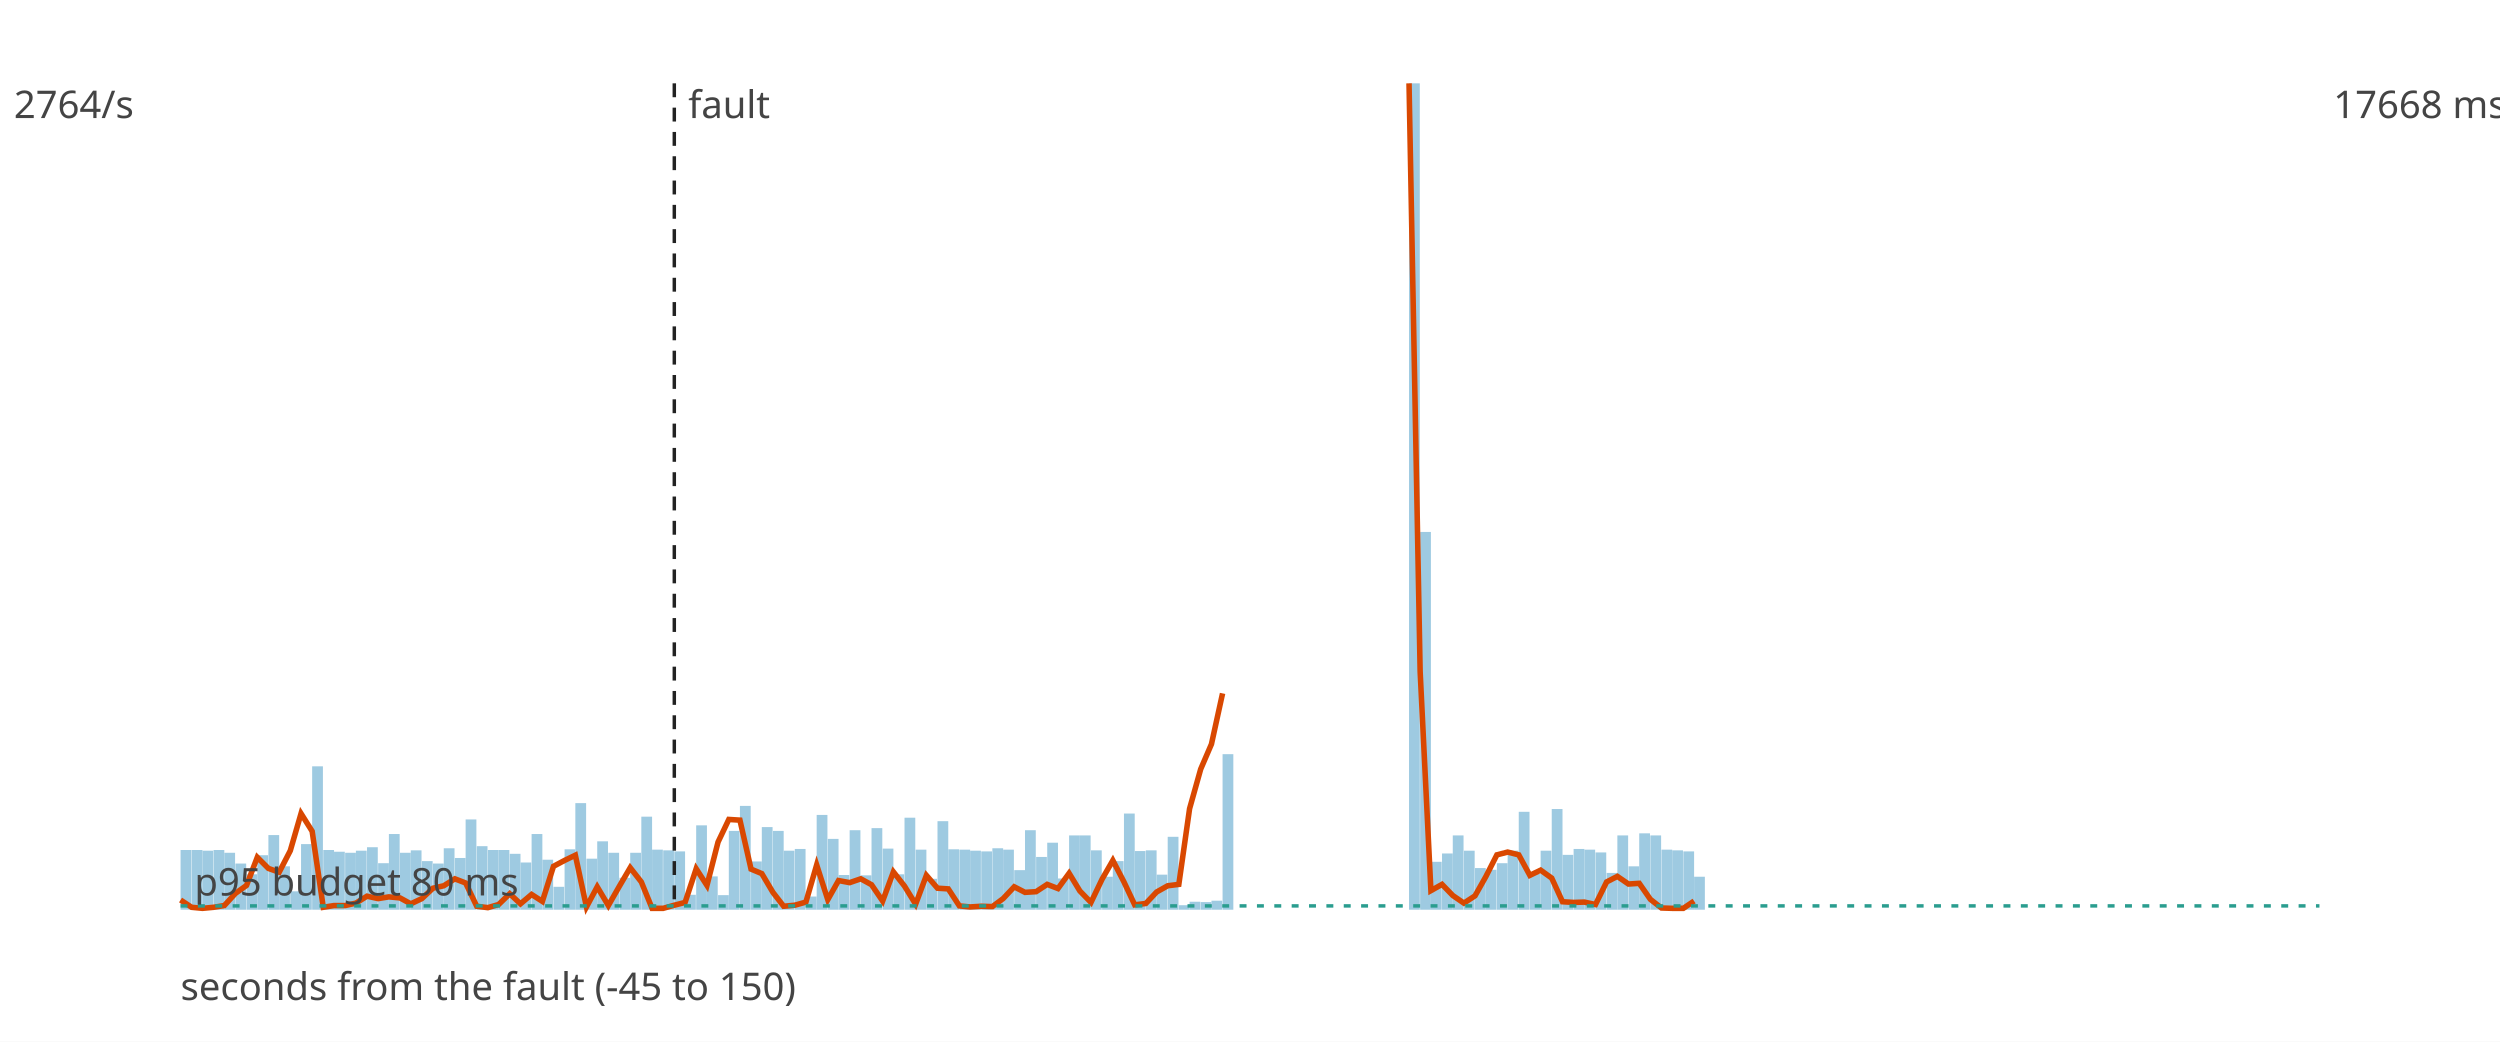
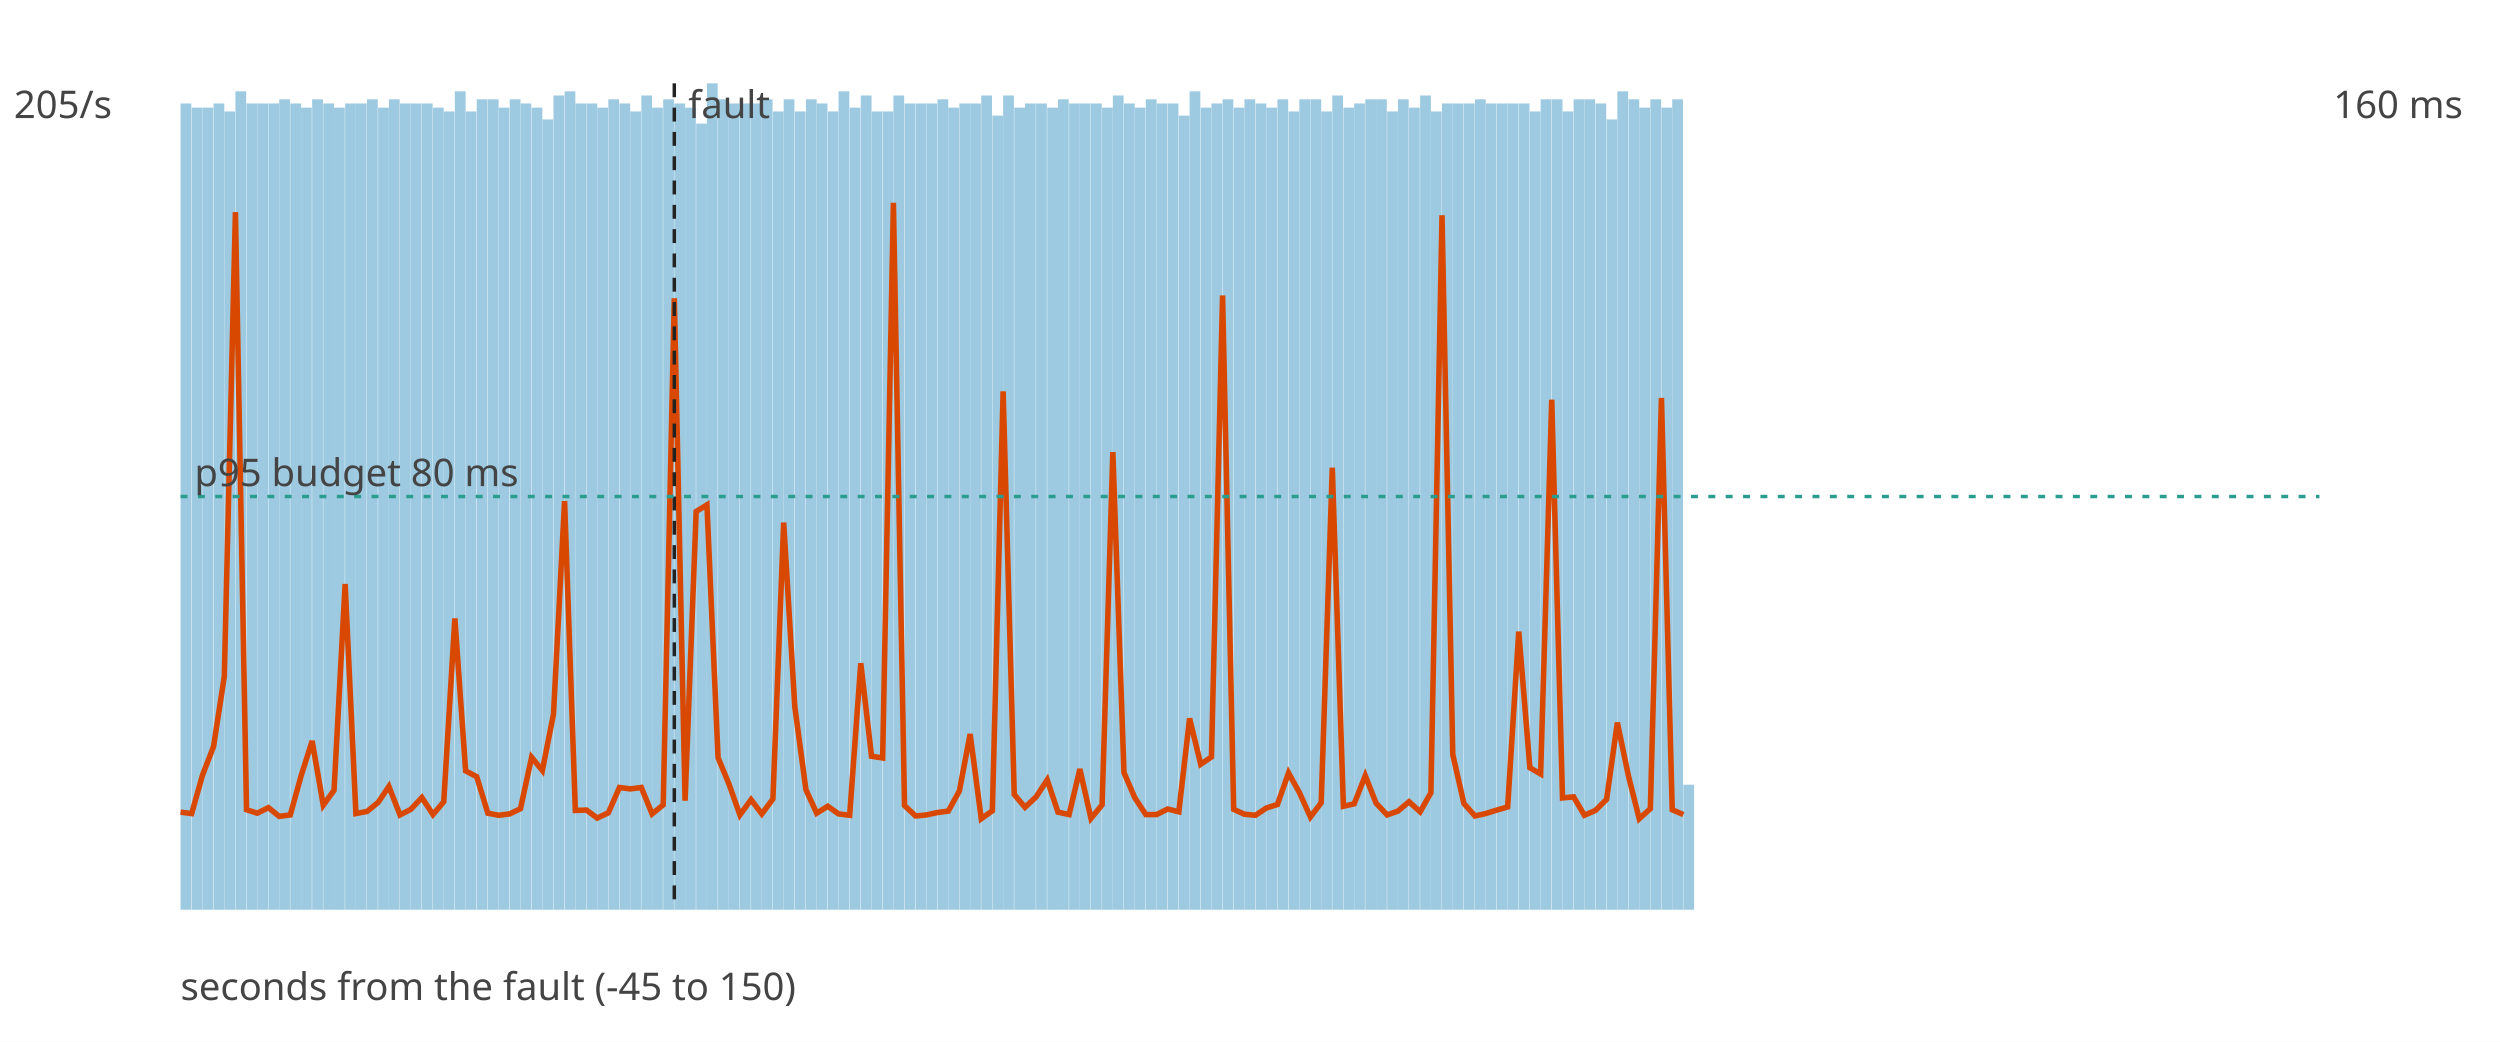
<svg xmlns="http://www.w3.org/2000/svg" viewBox="0 0 720 300" role="img" aria-label="Decisions per second and p95 around the fault">
  <style>text{font:11px sans-serif;fill:#444}.b{fill:#9ecae1}.p{fill:none;stroke:#d94801;stroke-width:1.6}.f{stroke:#222;stroke-dasharray:4 3}.s{stroke:#2a9d8f;stroke-dasharray:2 3}</style>
  <rect width="720" height="300" fill="#fff" />
-   <rect class="b" x="52.0" y="244.8" width="3.1" height="17.2" />
-   <rect class="b" x="55.2" y="244.8" width="3.1" height="17.2" />
-   <rect class="b" x="58.3" y="245.0" width="3.1" height="17.0" />
-   <rect class="b" x="61.5" y="244.8" width="3.1" height="17.2" />
-   <rect class="b" x="64.6" y="245.6" width="3.1" height="16.4" />
-   <rect class="b" x="67.8" y="248.7" width="3.1" height="13.3" />
-   <rect class="b" x="71.0" y="251.8" width="3.1" height="10.2" />
-   <rect class="b" x="74.1" y="246.3" width="3.1" height="15.7" />
-   <rect class="b" x="77.3" y="240.5" width="3.1" height="21.5" />
-   <rect class="b" x="80.4" y="249.5" width="3.1" height="12.5" />
-   <rect class="b" x="83.6" y="256.7" width="3.1" height="5.3" />
-   <rect class="b" x="86.7" y="243.1" width="3.1" height="18.9" />
-   <rect class="b" x="89.9" y="220.7" width="3.1" height="41.3" />
-   <rect class="b" x="93.1" y="244.8" width="3.1" height="17.2" />
-   <rect class="b" x="96.2" y="245.3" width="3.1" height="16.7" />
-   <rect class="b" x="99.4" y="245.6" width="3.1" height="16.4" />
-   <rect class="b" x="102.5" y="245.0" width="3.1" height="17.0" />
-   <rect class="b" x="105.7" y="244.0" width="3.1" height="18.0" />
-   <rect class="b" x="108.9" y="248.6" width="3.1" height="13.4" />
-   <rect class="b" x="112.0" y="240.2" width="3.1" height="21.8" />
-   <rect class="b" x="115.2" y="245.6" width="3.1" height="16.4" />
-   <rect class="b" x="118.3" y="244.9" width="3.1" height="17.1" />
-   <rect class="b" x="121.5" y="248.0" width="3.1" height="14.0" />
-   <rect class="b" x="124.7" y="248.7" width="3.1" height="13.3" />
-   <rect class="b" x="127.8" y="244.3" width="3.1" height="17.7" />
-   <rect class="b" x="131.0" y="247.1" width="3.1" height="14.9" />
-   <rect class="b" x="134.1" y="236.0" width="3.1" height="26.0" />
-   <rect class="b" x="137.3" y="243.7" width="3.1" height="18.3" />
-   <rect class="b" x="140.5" y="244.8" width="3.1" height="17.2" />
-   <rect class="b" x="143.6" y="244.8" width="3.1" height="17.2" />
-   <rect class="b" x="146.8" y="245.9" width="3.1" height="16.1" />
-   <rect class="b" x="149.9" y="248.4" width="3.1" height="13.6" />
-   <rect class="b" x="153.1" y="240.2" width="3.1" height="21.8" />
-   <rect class="b" x="156.2" y="247.6" width="3.1" height="14.4" />
-   <rect class="b" x="159.4" y="255.4" width="3.1" height="6.6" />
-   <rect class="b" x="162.6" y="244.6" width="3.1" height="17.4" />
-   <rect class="b" x="165.7" y="231.3" width="3.1" height="30.7" />
-   <rect class="b" x="168.9" y="247.3" width="3.1" height="14.7" />
-   <rect class="b" x="172.0" y="242.3" width="3.1" height="19.7" />
-   <rect class="b" x="175.2" y="245.6" width="3.1" height="16.4" />
-   <rect class="b" x="178.4" y="252.8" width="3.1" height="9.2" />
-   <rect class="b" x="181.5" y="245.6" width="3.1" height="16.4" />
-   <rect class="b" x="184.7" y="235.2" width="3.1" height="26.8" />
-   <rect class="b" x="187.8" y="244.7" width="3.1" height="17.3" />
-   <rect class="b" x="191.0" y="244.9" width="3.1" height="17.1" />
-   <rect class="b" x="194.2" y="245.2" width="3.1" height="16.8" />
-   <rect class="b" x="197.3" y="257.7" width="3.1" height="4.3" />
-   <rect class="b" x="200.5" y="237.7" width="3.1" height="24.3" />
-   <rect class="b" x="203.6" y="252.4" width="3.1" height="9.6" />
-   <rect class="b" x="206.8" y="257.8" width="3.1" height="4.2" />
-   <rect class="b" x="209.9" y="239.3" width="3.1" height="22.7" />
-   <rect class="b" x="213.1" y="232.1" width="3.1" height="29.9" />
-   <rect class="b" x="216.3" y="248.1" width="3.1" height="13.9" />
-   <rect class="b" x="219.4" y="238.2" width="3.1" height="23.8" />
-   <rect class="b" x="222.6" y="239.3" width="3.1" height="22.7" />
-   <rect class="b" x="225.7" y="245.0" width="3.1" height="17.0" />
-   <rect class="b" x="228.9" y="244.5" width="3.1" height="17.5" />
-   <rect class="b" x="232.1" y="258.2" width="3.1" height="3.8" />
-   <rect class="b" x="235.2" y="234.7" width="3.1" height="27.3" />
-   <rect class="b" x="238.4" y="241.6" width="3.1" height="20.4" />
-   <rect class="b" x="241.5" y="252.0" width="3.1" height="10.0" />
-   <rect class="b" x="244.7" y="239.1" width="3.1" height="22.9" />
-   <rect class="b" x="247.9" y="252.1" width="3.1" height="9.9" />
-   <rect class="b" x="251.0" y="238.5" width="3.1" height="23.5" />
-   <rect class="b" x="254.2" y="244.4" width="3.1" height="17.6" />
-   <rect class="b" x="257.3" y="251.8" width="3.1" height="10.2" />
-   <rect class="b" x="260.5" y="235.5" width="3.1" height="26.5" />
-   <rect class="b" x="263.7" y="244.7" width="3.1" height="17.3" />
-   <rect class="b" x="266.8" y="253.1" width="3.1" height="8.9" />
-   <rect class="b" x="270.0" y="236.5" width="3.1" height="25.5" />
-   <rect class="b" x="273.1" y="244.6" width="3.1" height="17.4" />
-   <rect class="b" x="276.3" y="244.7" width="3.1" height="17.3" />
-   <rect class="b" x="279.4" y="245.0" width="3.1" height="17.0" />
-   <rect class="b" x="282.6" y="245.2" width="3.1" height="16.8" />
-   <rect class="b" x="285.8" y="244.3" width="3.1" height="17.7" />
-   <rect class="b" x="288.9" y="244.7" width="3.1" height="17.3" />
-   <rect class="b" x="292.1" y="250.6" width="3.1" height="11.4" />
-   <rect class="b" x="295.2" y="239.1" width="3.1" height="22.9" />
-   <rect class="b" x="298.4" y="246.8" width="3.1" height="15.2" />
-   <rect class="b" x="301.6" y="242.7" width="3.1" height="19.3" />
-   <rect class="b" x="304.7" y="253.0" width="3.1" height="9.0" />
-   <rect class="b" x="307.9" y="240.6" width="3.1" height="21.4" />
-   <rect class="b" x="311.0" y="240.6" width="3.1" height="21.4" />
-   <rect class="b" x="314.2" y="244.9" width="3.1" height="17.1" />
-   <rect class="b" x="317.4" y="252.5" width="3.1" height="9.5" />
-   <rect class="b" x="320.5" y="248.0" width="3.1" height="14.0" />
-   <rect class="b" x="323.7" y="234.3" width="3.1" height="27.7" />
-   <rect class="b" x="326.8" y="245.1" width="3.1" height="16.9" />
-   <rect class="b" x="330.0" y="244.9" width="3.1" height="17.1" />
-   <rect class="b" x="333.1" y="251.9" width="3.1" height="10.1" />
-   <rect class="b" x="336.3" y="241.0" width="3.1" height="21.0" />
-   <rect class="b" x="339.5" y="260.7" width="3.1" height="1.3" />
-   <rect class="b" x="342.6" y="259.7" width="3.1" height="2.3" />
-   <rect class="b" x="345.8" y="259.8" width="3.1" height="2.2" />
-   <rect class="b" x="348.9" y="259.4" width="3.1" height="2.6" />
-   <rect class="b" x="352.1" y="217.2" width="3.1" height="44.8" />
-   <rect class="b" x="405.8" y="24.0" width="3.1" height="238.0" />
-   <rect class="b" x="409.0" y="153.2" width="3.1" height="108.8" />
-   <rect class="b" x="412.1" y="248.2" width="3.1" height="13.8" />
-   <rect class="b" x="415.3" y="245.8" width="3.1" height="16.2" />
-   <rect class="b" x="418.4" y="240.6" width="3.1" height="21.4" />
-   <rect class="b" x="421.6" y="245.0" width="3.1" height="17.0" />
-   <rect class="b" x="424.8" y="250.0" width="3.1" height="12.0" />
-   <rect class="b" x="427.9" y="250.5" width="3.1" height="11.5" />
-   <rect class="b" x="431.1" y="248.6" width="3.1" height="13.4" />
-   <rect class="b" x="434.2" y="245.0" width="3.1" height="17.0" />
-   <rect class="b" x="437.4" y="233.8" width="3.1" height="28.2" />
-   <rect class="b" x="440.6" y="251.7" width="3.1" height="10.3" />
-   <rect class="b" x="443.7" y="245.0" width="3.1" height="17.0" />
-   <rect class="b" x="446.9" y="233.0" width="3.1" height="29.0" />
-   <rect class="b" x="450.0" y="246.2" width="3.1" height="15.8" />
-   <rect class="b" x="453.2" y="244.5" width="3.1" height="17.5" />
-   <rect class="b" x="456.3" y="244.7" width="3.1" height="17.3" />
-   <rect class="b" x="459.5" y="245.5" width="3.1" height="16.5" />
-   <rect class="b" x="462.7" y="251.4" width="3.1" height="10.6" />
-   <rect class="b" x="465.8" y="240.6" width="3.1" height="21.4" />
-   <rect class="b" x="469.0" y="249.5" width="3.1" height="12.5" />
-   <rect class="b" x="472.1" y="240.0" width="3.1" height="22.0" />
-   <rect class="b" x="475.3" y="240.6" width="3.1" height="21.4" />
-   <rect class="b" x="478.5" y="244.7" width="3.1" height="17.3" />
-   <rect class="b" x="481.6" y="244.9" width="3.1" height="17.1" />
-   <rect class="b" x="484.8" y="245.2" width="3.1" height="16.8" />
-   <rect class="b" x="487.9" y="252.5" width="3.1" height="9.5" />
-   <polyline class="p" points="52.0,259.2 55.2,261.3 58.3,261.6 61.5,261.3 64.6,260.8 67.8,257.3 71.0,255.0 74.1,246.9 77.3,250.1 80.4,251.2 83.6,245.0 86.7,234.3 89.9,239.4 93.1,261.3 96.2,260.8 99.4,260.8 102.5,260.1 105.7,258.1 108.9,258.8 112.0,258.3 115.2,258.6 118.3,260.3 121.5,258.8 124.7,255.8 127.8,255.1 131.0,253.1 134.1,254.3 137.3,261.0 140.5,261.4 143.6,260.5 146.8,257.4 149.9,260.3 153.1,257.6 156.2,259.6 159.4,249.5 162.6,247.8 165.7,246.3 168.9,261.2 172.0,255.4 175.2,260.8 178.4,255.2 181.5,249.9 184.7,254.0 187.8,261.6 191.0,261.6 194.2,260.7 197.3,259.9 200.5,250.2 203.6,255.0 206.8,242.5 209.9,236.0 213.1,236.2 216.3,250.3 219.4,251.6 222.6,257.0 225.7,261.0 228.9,260.7 232.1,259.8 235.2,249.1 238.4,259.1 241.5,253.6 244.7,254.2 247.9,253.1 251.0,254.8 254.2,259.5 257.3,251.1 260.5,255.2 263.7,260.4 266.8,252.1 270.0,255.8 273.1,256.0 276.3,260.9 279.4,261.2 282.6,261.0 285.8,261.1 288.9,258.8 292.1,255.4 295.2,257.0 298.4,256.8 301.6,254.7 304.7,255.9 307.9,251.5 311.0,256.6 314.2,259.9 317.4,253.2 320.5,247.8 323.7,254.0 326.8,260.6 330.0,260.2 333.1,256.9 336.3,255.1 339.5,254.7 342.6,232.9 345.8,221.5 348.9,214.3 352.1,199.7" />
-   <polyline class="p" points="405.8,24.0 409.0,193.4 412.1,256.5 415.3,254.7 418.4,257.9 421.6,260.1 424.8,258.0 427.9,252.5 431.1,246.2 434.2,245.4 437.4,246.2 440.6,252.1 443.7,250.6 446.9,252.9 450.0,259.7 453.2,259.9 456.3,259.8 459.5,260.5 462.7,254.0 465.8,252.4 469.0,254.6 472.1,254.4 475.3,259.0 478.5,261.5 481.6,261.6 484.8,261.6 487.9,259.5" />
+   <rect class="b" x="52.0" y="29.8" width="3.1" height="232.2" />
+   <rect class="b" x="55.2" y="31.0" width="3.1" height="231.0" />
+   <rect class="b" x="58.3" y="31.0" width="3.1" height="231.0" />
+   <rect class="b" x="61.5" y="29.8" width="3.1" height="232.2" />
+   <rect class="b" x="64.6" y="32.1" width="3.1" height="229.9" />
+   <rect class="b" x="67.8" y="26.3" width="3.1" height="235.7" />
+   <rect class="b" x="71.0" y="29.8" width="3.1" height="232.2" />
+   <rect class="b" x="74.1" y="29.8" width="3.1" height="232.2" />
+   <rect class="b" x="77.3" y="29.8" width="3.1" height="232.2" />
+   <rect class="b" x="80.4" y="28.6" width="3.1" height="233.4" />
+   <rect class="b" x="83.6" y="29.8" width="3.1" height="232.2" />
+   <rect class="b" x="86.7" y="31.0" width="3.1" height="231.0" />
+   <rect class="b" x="89.9" y="28.6" width="3.1" height="233.4" />
+   <rect class="b" x="93.1" y="29.8" width="3.1" height="232.2" />
+   <rect class="b" x="96.2" y="31.0" width="3.1" height="231.0" />
+   <rect class="b" x="99.4" y="29.8" width="3.1" height="232.2" />
+   <rect class="b" x="102.5" y="29.8" width="3.1" height="232.2" />
+   <rect class="b" x="105.7" y="28.6" width="3.1" height="233.4" />
+   <rect class="b" x="108.9" y="31.0" width="3.1" height="231.0" />
+   <rect class="b" x="112.0" y="28.6" width="3.1" height="233.4" />
+   <rect class="b" x="115.2" y="29.8" width="3.1" height="232.2" />
+   <rect class="b" x="118.3" y="29.8" width="3.1" height="232.2" />
+   <rect class="b" x="121.5" y="29.8" width="3.1" height="232.2" />
+   <rect class="b" x="124.7" y="31.0" width="3.1" height="231.0" />
+   <rect class="b" x="127.8" y="32.1" width="3.1" height="229.9" />
+   <rect class="b" x="131.0" y="26.3" width="3.1" height="235.7" />
+   <rect class="b" x="134.1" y="32.1" width="3.1" height="229.9" />
+   <rect class="b" x="137.3" y="28.6" width="3.1" height="233.4" />
+   <rect class="b" x="140.5" y="28.6" width="3.1" height="233.4" />
+   <rect class="b" x="143.6" y="31.0" width="3.1" height="231.0" />
+   <rect class="b" x="146.8" y="28.6" width="3.1" height="233.4" />
+   <rect class="b" x="149.9" y="29.8" width="3.1" height="232.2" />
+   <rect class="b" x="153.1" y="31.0" width="3.1" height="231.0" />
+   <rect class="b" x="156.2" y="34.4" width="3.1" height="227.6" />
+   <rect class="b" x="159.4" y="27.5" width="3.1" height="234.5" />
+   <rect class="b" x="162.6" y="26.3" width="3.1" height="235.7" />
+   <rect class="b" x="165.7" y="29.8" width="3.1" height="232.2" />
+   <rect class="b" x="168.9" y="29.8" width="3.1" height="232.2" />
+   <rect class="b" x="172.0" y="31.0" width="3.1" height="231.0" />
+   <rect class="b" x="175.2" y="28.6" width="3.1" height="233.4" />
+   <rect class="b" x="178.4" y="29.8" width="3.1" height="232.2" />
+   <rect class="b" x="181.5" y="32.1" width="3.1" height="229.9" />
+   <rect class="b" x="184.7" y="27.5" width="3.1" height="234.5" />
+   <rect class="b" x="187.8" y="31.0" width="3.1" height="231.0" />
+   <rect class="b" x="191.0" y="28.6" width="3.1" height="233.4" />
+   <rect class="b" x="194.2" y="29.8" width="3.1" height="232.2" />
+   <rect class="b" x="197.3" y="31.0" width="3.1" height="231.0" />
+   <rect class="b" x="200.5" y="35.6" width="3.1" height="226.4" />
+   <rect class="b" x="203.6" y="24.0" width="3.1" height="238.0" />
+   <rect class="b" x="206.8" y="28.6" width="3.1" height="233.4" />
+   <rect class="b" x="209.9" y="29.8" width="3.1" height="232.2" />
+   <rect class="b" x="213.1" y="29.8" width="3.1" height="232.2" />
+   <rect class="b" x="216.3" y="29.8" width="3.1" height="232.2" />
+   <rect class="b" x="219.4" y="28.6" width="3.1" height="233.4" />
+   <rect class="b" x="222.6" y="32.1" width="3.1" height="229.9" />
+   <rect class="b" x="225.7" y="28.6" width="3.1" height="233.4" />
+   <rect class="b" x="228.9" y="32.1" width="3.1" height="229.9" />
+   <rect class="b" x="232.1" y="28.6" width="3.1" height="233.4" />
+   <rect class="b" x="235.2" y="29.8" width="3.1" height="232.2" />
+   <rect class="b" x="238.4" y="32.1" width="3.1" height="229.9" />
+   <rect class="b" x="241.5" y="26.3" width="3.1" height="235.7" />
+   <rect class="b" x="244.7" y="31.0" width="3.1" height="231.0" />
+   <rect class="b" x="247.9" y="27.5" width="3.1" height="234.5" />
+   <rect class="b" x="251.0" y="32.1" width="3.1" height="229.9" />
+   <rect class="b" x="254.2" y="32.1" width="3.1" height="229.9" />
+   <rect class="b" x="257.3" y="27.5" width="3.1" height="234.5" />
+   <rect class="b" x="260.5" y="29.8" width="3.1" height="232.2" />
+   <rect class="b" x="263.7" y="29.8" width="3.1" height="232.2" />
+   <rect class="b" x="266.8" y="29.8" width="3.1" height="232.2" />
+   <rect class="b" x="270.0" y="28.6" width="3.1" height="233.4" />
+   <rect class="b" x="273.1" y="31.0" width="3.1" height="231.0" />
+   <rect class="b" x="276.3" y="29.8" width="3.1" height="232.2" />
+   <rect class="b" x="279.4" y="29.8" width="3.1" height="232.2" />
+   <rect class="b" x="282.6" y="27.5" width="3.1" height="234.5" />
+   <rect class="b" x="285.8" y="33.3" width="3.1" height="228.7" />
+   <rect class="b" x="288.9" y="27.5" width="3.1" height="234.5" />
+   <rect class="b" x="292.1" y="31.0" width="3.1" height="231.0" />
+   <rect class="b" x="295.2" y="29.8" width="3.1" height="232.2" />
+   <rect class="b" x="298.4" y="29.8" width="3.1" height="232.2" />
+   <rect class="b" x="301.6" y="31.0" width="3.1" height="231.0" />
+   <rect class="b" x="304.7" y="28.6" width="3.1" height="233.4" />
+   <rect class="b" x="307.9" y="29.8" width="3.1" height="232.2" />
+   <rect class="b" x="311.0" y="29.8" width="3.1" height="232.2" />
+   <rect class="b" x="314.2" y="29.8" width="3.1" height="232.2" />
+   <rect class="b" x="317.4" y="31.0" width="3.1" height="231.0" />
+   <rect class="b" x="320.5" y="27.5" width="3.1" height="234.5" />
+   <rect class="b" x="323.7" y="29.8" width="3.1" height="232.2" />
+   <rect class="b" x="326.8" y="31.0" width="3.1" height="231.0" />
+   <rect class="b" x="330.0" y="28.6" width="3.1" height="233.4" />
+   <rect class="b" x="333.1" y="29.8" width="3.1" height="232.2" />
+   <rect class="b" x="336.3" y="29.8" width="3.1" height="232.2" />
+   <rect class="b" x="339.5" y="33.3" width="3.1" height="228.7" />
+   <rect class="b" x="342.6" y="26.3" width="3.1" height="235.7" />
+   <rect class="b" x="345.8" y="31.0" width="3.1" height="231.0" />
+   <rect class="b" x="348.9" y="29.8" width="3.1" height="232.2" />
+   <rect class="b" x="352.1" y="28.6" width="3.1" height="233.4" />
+   <rect class="b" x="355.3" y="31.0" width="3.1" height="231.0" />
+   <rect class="b" x="358.4" y="28.6" width="3.1" height="233.4" />
+   <rect class="b" x="361.6" y="29.8" width="3.1" height="232.2" />
+   <rect class="b" x="364.7" y="31.0" width="3.1" height="231.0" />
+   <rect class="b" x="367.9" y="28.6" width="3.1" height="233.4" />
+   <rect class="b" x="371.1" y="32.1" width="3.1" height="229.9" />
+   <rect class="b" x="374.2" y="28.6" width="3.1" height="233.4" />
+   <rect class="b" x="377.4" y="28.6" width="3.1" height="233.4" />
+   <rect class="b" x="380.5" y="32.1" width="3.1" height="229.9" />
+   <rect class="b" x="383.7" y="27.5" width="3.1" height="234.5" />
+   <rect class="b" x="386.9" y="31.0" width="3.1" height="231.0" />
+   <rect class="b" x="390.0" y="29.8" width="3.1" height="232.2" />
+   <rect class="b" x="393.2" y="28.6" width="3.1" height="233.4" />
+   <rect class="b" x="396.3" y="28.6" width="3.1" height="233.4" />
+   <rect class="b" x="399.5" y="32.1" width="3.1" height="229.9" />
+   <rect class="b" x="402.6" y="28.6" width="3.1" height="233.4" />
+   <rect class="b" x="405.8" y="31.0" width="3.1" height="231.0" />
+   <rect class="b" x="409.0" y="27.5" width="3.1" height="234.5" />
+   <rect class="b" x="412.1" y="32.1" width="3.1" height="229.9" />
+   <rect class="b" x="415.3" y="29.8" width="3.1" height="232.2" />
+   <rect class="b" x="418.4" y="29.8" width="3.1" height="232.2" />
+   <rect class="b" x="421.6" y="29.8" width="3.1" height="232.2" />
+   <rect class="b" x="424.8" y="28.6" width="3.1" height="233.4" />
+   <rect class="b" x="427.9" y="29.8" width="3.1" height="232.2" />
+   <rect class="b" x="431.1" y="29.8" width="3.1" height="232.2" />
+   <rect class="b" x="434.2" y="29.8" width="3.1" height="232.2" />
+   <rect class="b" x="437.4" y="29.8" width="3.1" height="232.2" />
+   <rect class="b" x="440.6" y="32.1" width="3.1" height="229.9" />
+   <rect class="b" x="443.7" y="28.6" width="3.1" height="233.4" />
+   <rect class="b" x="446.9" y="28.6" width="3.1" height="233.4" />
+   <rect class="b" x="450.0" y="32.1" width="3.1" height="229.9" />
+   <rect class="b" x="453.2" y="28.6" width="3.1" height="233.4" />
+   <rect class="b" x="456.3" y="28.6" width="3.1" height="233.4" />
+   <rect class="b" x="459.5" y="29.8" width="3.1" height="232.2" />
+   <rect class="b" x="462.7" y="34.4" width="3.1" height="227.6" />
+   <rect class="b" x="465.8" y="26.3" width="3.1" height="235.7" />
+   <rect class="b" x="469.0" y="28.6" width="3.1" height="233.4" />
+   <rect class="b" x="472.1" y="31.0" width="3.1" height="231.0" />
+   <rect class="b" x="475.3" y="28.6" width="3.1" height="233.4" />
+   <rect class="b" x="478.5" y="31.0" width="3.1" height="231.0" />
+   <rect class="b" x="481.6" y="28.6" width="3.1" height="233.4" />
+   <rect class="b" x="484.8" y="226.0" width="3.1" height="36.0" />
+   <polyline class="p" points="52.0,233.9 55.2,234.3 58.3,223.3 61.5,215.0 64.6,194.8 67.8,61.1 71.0,233.2 74.1,234.2 77.3,232.6 80.4,235.1 83.6,234.7 86.7,223.5 89.9,213.4 93.1,231.9 96.2,227.6 99.4,168.2 102.5,234.3 105.7,233.7 108.9,231.1 112.0,226.5 115.2,234.7 118.3,233.1 121.5,229.7 124.7,234.6 127.8,230.9 131.0,178.1 134.1,222.0 137.3,223.7 140.5,234.2 143.6,234.8 146.8,234.4 149.9,232.9 153.1,218.1 156.2,221.9 159.4,205.7 162.6,144.3 165.7,233.4 168.9,233.3 172.0,235.6 175.2,234.1 178.4,226.8 181.5,227.2 184.7,226.8 187.8,234.4 191.0,231.8 194.2,85.9 197.3,230.6 200.5,147.3 203.6,145.4 206.8,218.2 209.9,225.7 213.1,234.7 216.3,230.3 219.4,234.4 222.6,230.1 225.7,150.5 228.9,203.5 232.1,227.4 235.2,234.2 238.4,232.2 241.5,234.4 244.7,234.8 247.9,191.0 251.0,217.8 254.2,218.3 257.3,58.4 260.5,232.0 263.7,235.0 266.8,234.7 270.0,234.0 273.1,233.6 276.3,227.8 279.4,211.4 282.6,235.8 285.8,233.5 288.9,112.7 292.1,228.8 295.2,232.5 298.4,229.5 301.6,224.6 304.7,233.9 307.9,234.6 311.0,221.5 314.2,235.7 317.4,231.8 320.5,130.2 323.7,222.5 326.8,229.7 330.0,234.6 333.1,234.6 336.3,233.0 339.5,233.8 342.6,206.9 345.8,220.1 348.9,218.0 352.1,85.1 355.3,233.1 358.4,234.5 361.6,234.8 364.7,232.7 367.9,231.7 371.1,222.6 374.2,228.2 377.4,235.3 380.5,231.2 383.7,134.7 386.9,232.2 390.0,231.5 393.2,223.4 396.3,231.3 399.5,234.7 402.6,233.6 405.8,230.9 409.0,233.8 412.1,228.3 415.3,62.0 418.4,217.3 421.6,231.4 424.8,235.0 427.9,234.3 431.1,233.3 434.2,232.4 437.4,181.9 440.6,221.1 443.7,222.9 446.9,115.1 450.0,229.8 453.2,229.5 456.3,234.8 459.5,233.4 462.7,230.2 465.8,208.1 469.0,223.5 472.1,235.8 475.3,232.9 478.5,114.6 481.6,233.2 484.8,234.6" />
  <line class="f" x1="194.2" x2="194.2" y1="24" y2="262" />
  <text x="198.2" y="34">fault</text>
-   <line class="s" x1="52" x2="668" y1="260.9" y2="260.9" />
-   <text x="56" y="257.9">p95 budget 80 ms</text>
+   <line class="s" x1="52" x2="668" y1="143.0" y2="143.0" />
+   <text x="56" y="140.0">p95 budget 80 ms</text>
  <text x="52" y="288">seconds from the fault (-45 to 150)</text>
-   <text x="4" y="34">2764/s</text>
-   <text x="672" y="34">17668 ms</text>
+   <text x="4" y="34">205/s</text>
+   <text x="672" y="34">160 ms</text>
</svg>
